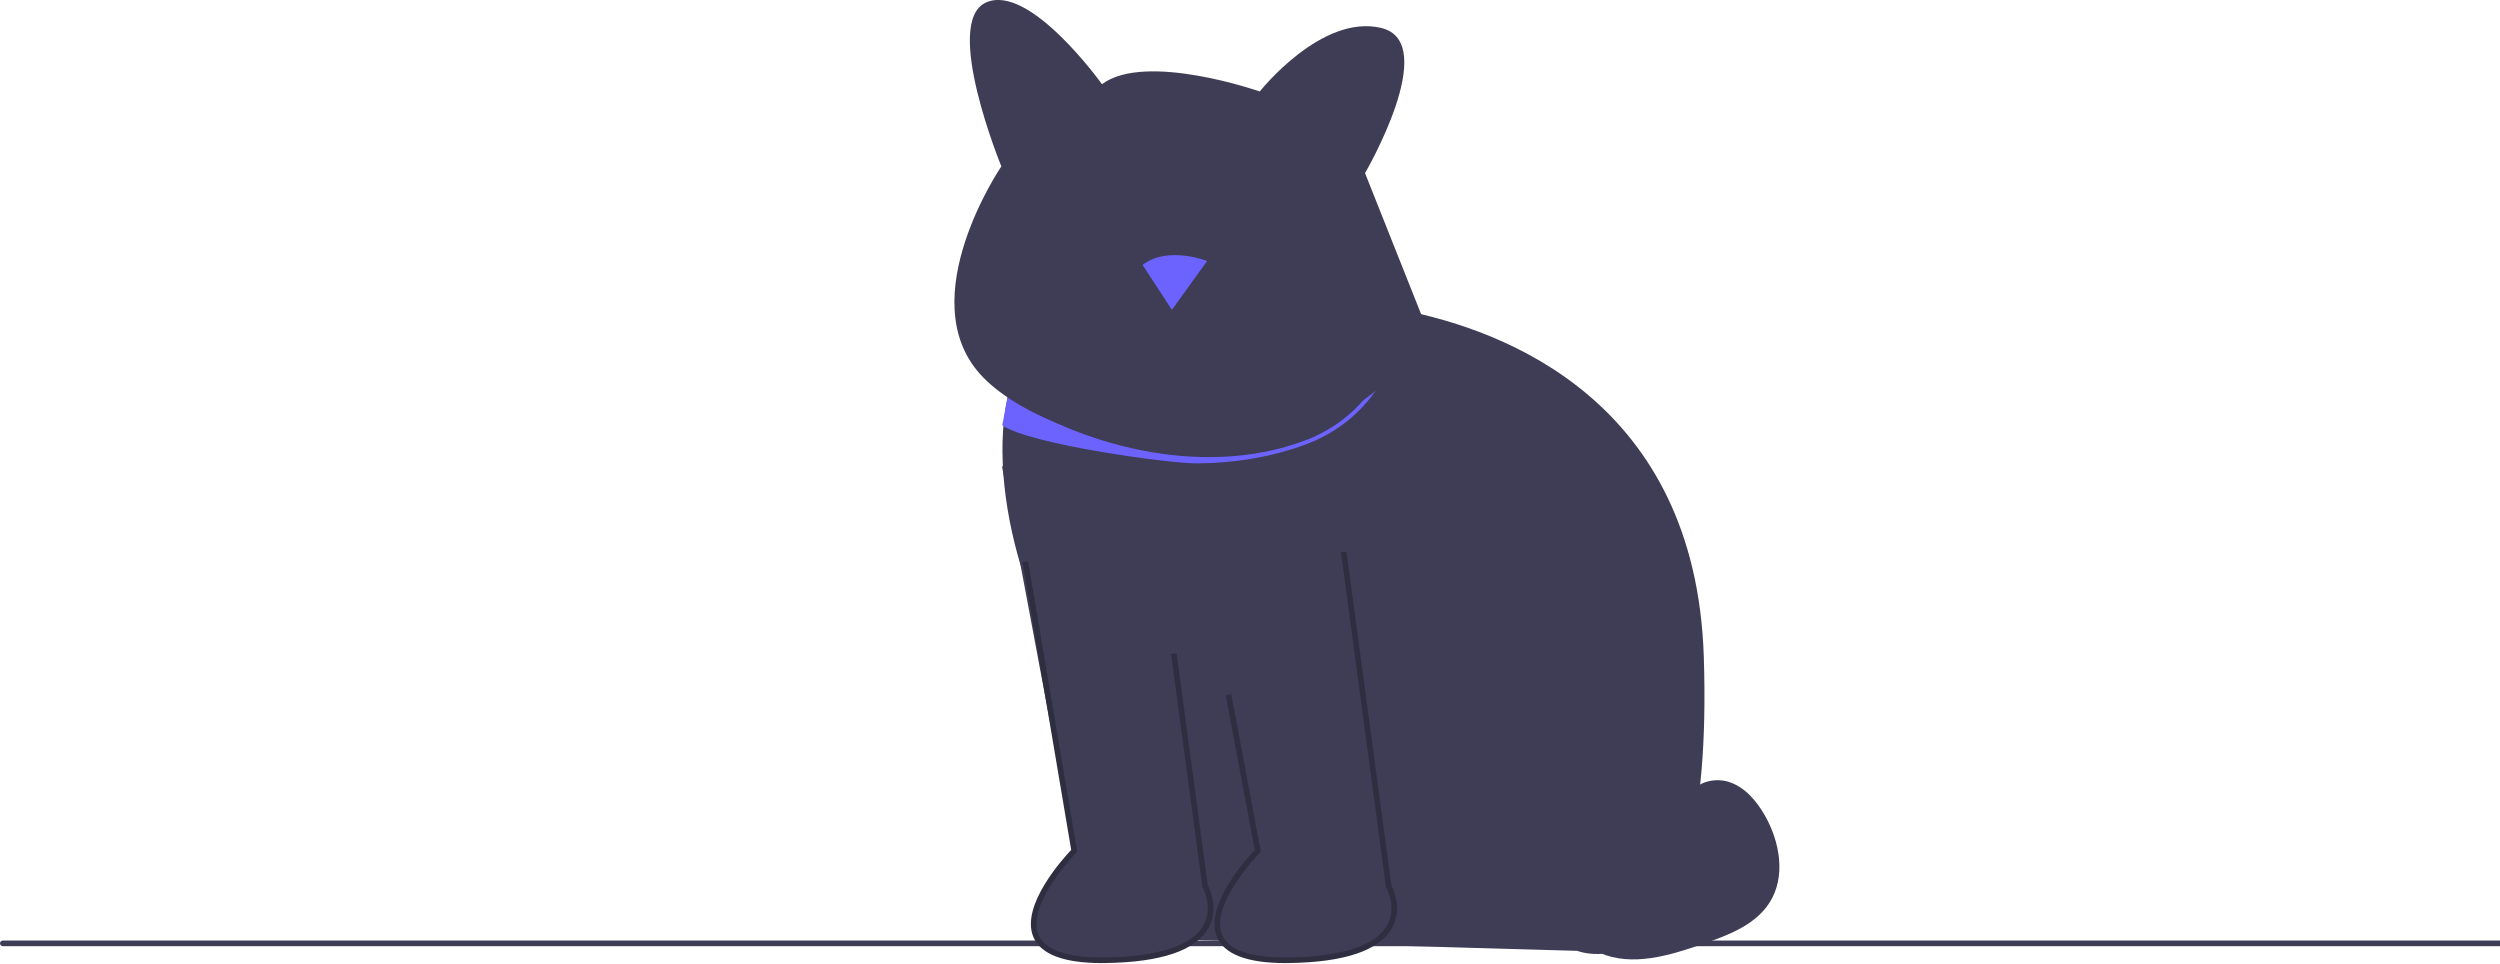
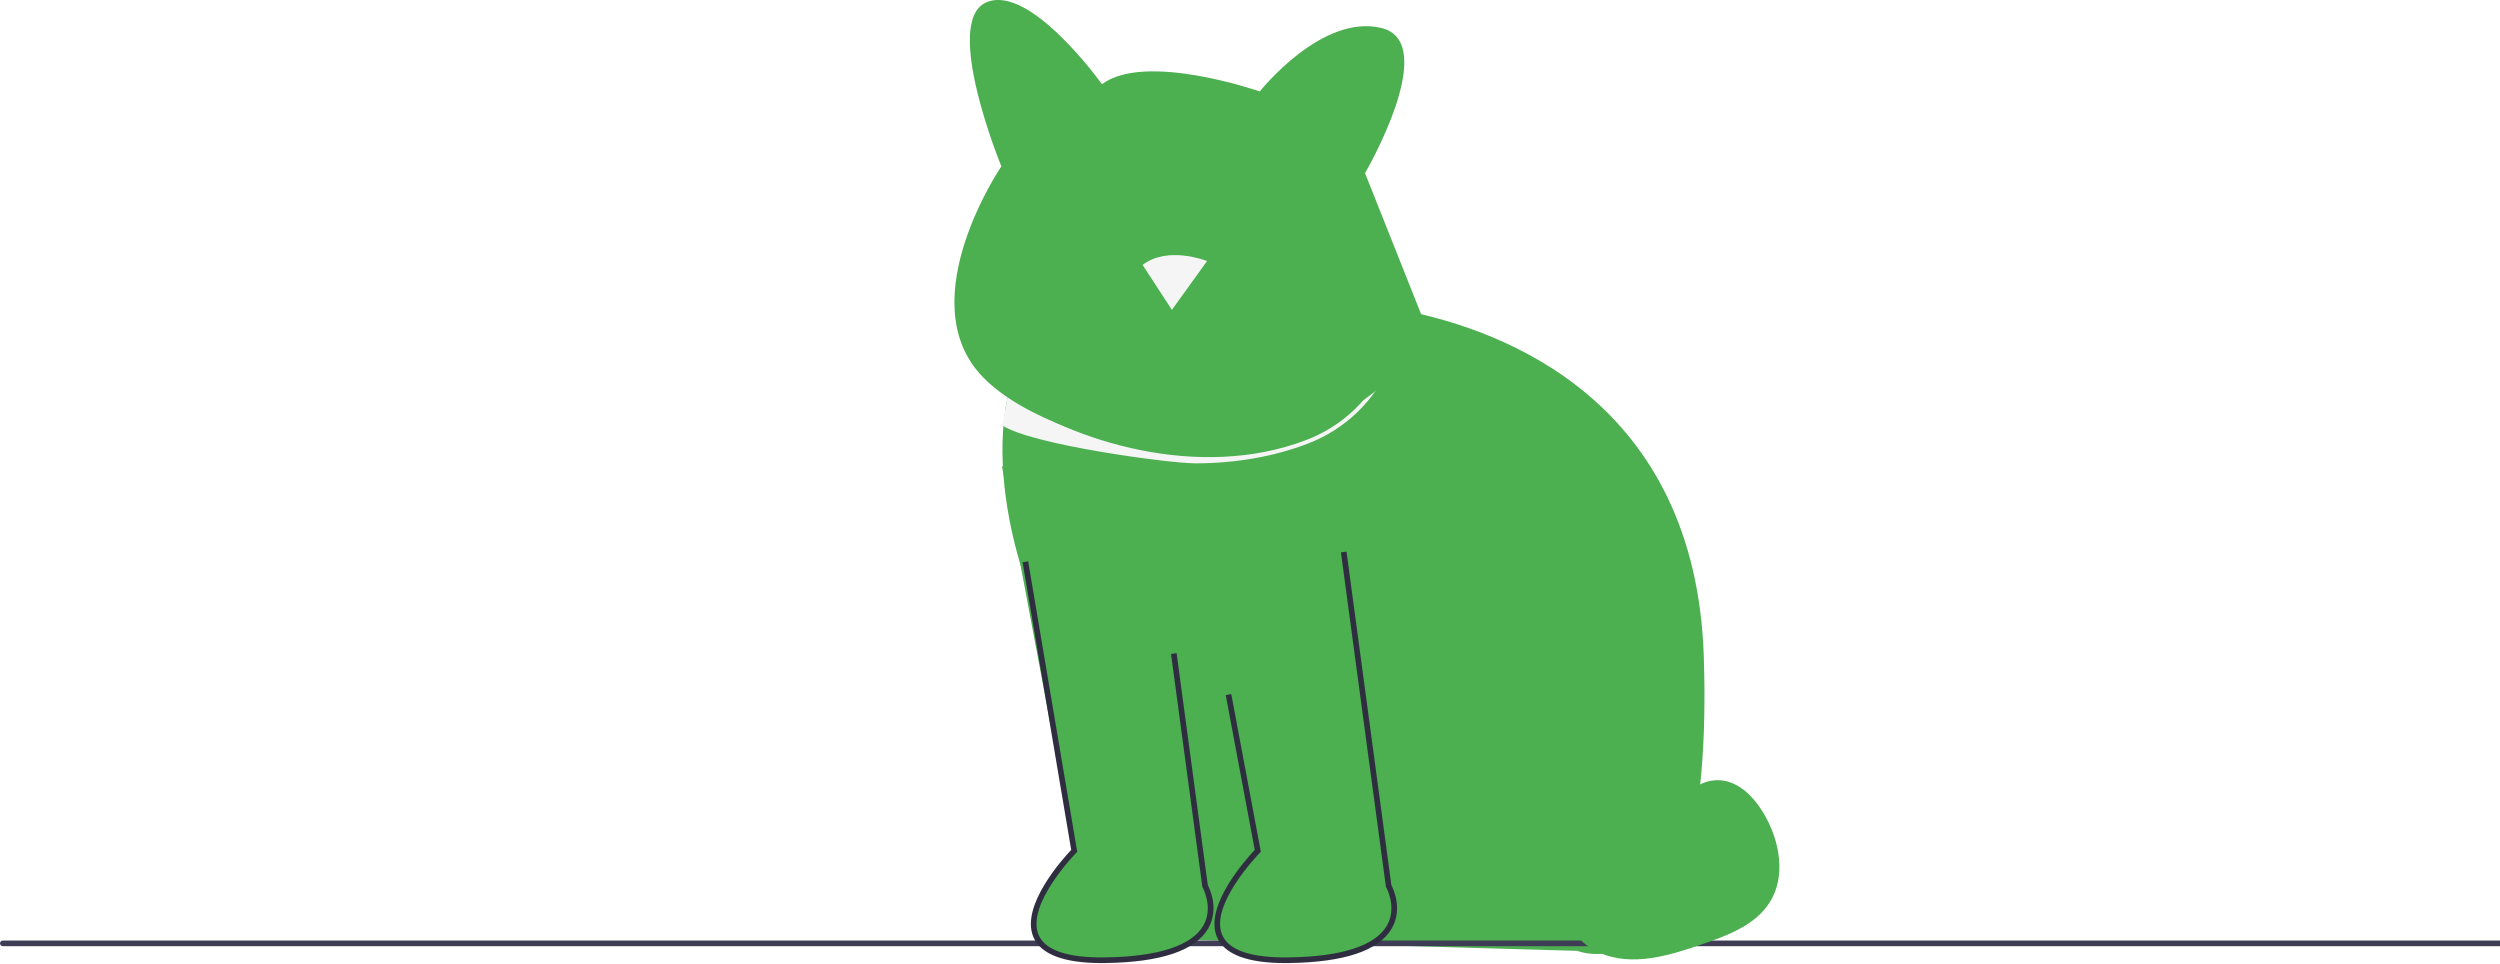
- <svg xmlns="http://www.w3.org/2000/svg" width="888" height="342.09" viewBox="0 0 888 342.09">
-   <path d="m560.17,337.74l-141.49-4.02s10.65-63.71-23.52-81.39c-23.29-12.06-43.96-68.39-38.08-106.72.08-.51.16-1.02.25-1.52,2.98-17.16,11.5-30.45,27.79-34.06,52.66-11.66,90.24-2.62,90.24-2.62,0,0,8.7.11,21.59,2.53.46.08.92.17,1.38.27,36.49,7.15,103.94,32.61,106.86,123.01,4.02,124.2-45.02,104.5-45.02,104.5Z" fill="#3f3d56" />
-   <path d="m496.95,109.95c-.24,6.48-1.71,12.92-4.39,19.04-5.56,12.69-15.7,22.38-28.54,27.29-38.46,14.72-83.34.12-106.04-15.71-.09.5-1.89,9.99-1.97,10.5,10.05,6.88,59.24,13.51,68.57,13.51,14.17,0,27.81-2.35,39.94-7,13.19-5.05,23.6-15.01,29.31-28.04,2.73-6.22,4.23-12.75,4.5-19.33-.46-.1-.92-.19-1.38-.27,0,0,0,0,0,0Z" fill="#6c63ff" />
-   <path d="m507.41,118.2l-22.55-56.71s27.07-46.4,5.8-51.55c-21.27-5.16-43.18,22.55-43.18,22.55,0,0-40.6-14.18-56.06-2.58,0,0-25.78-36.09-41.24-29-15.47,7.09,5.5,58.18,5.5,58.18,0,0-31.92,46.86-7.43,73.92,24.49,27.07,116.64,48.98,159.17-14.82h0Z" fill="#3f3d56" />
-   <path d="m1,336.08h887v-2H1c-.55,0-1,.45-1,1h0c0,.55.45,1,1,1Z" fill="#3f3d56" />
-   <path d="m555.78,303.8c7.68,3.42,15.7,6.9,24.1,6.57s17.23-5.74,18.54-14.04c.68-4.29-.66-8.88.98-12.9,2.21-5.4,9.33-7.49,14.86-5.64,5.54,1.85,9.6,6.63,12.52,11.68,5.46,9.46,7.64,21.88,1.79,31.1-5.07,7.99-14.69,11.61-23.63,14.71-11.92,4.13-25.22,8.22-36.77,3.15-11.61-5.1-17.94-19.83-13.64-31.76" fill="#3f3d56" />
-   <path d="m428.74,92.71s-13.88-5.55-22.89,1.39l10.41,15.96s12.49-17.34,12.49-17.34Z" fill="#6c63ff" />
-   <path d="m355.89,165.55l25.67,136.68s-38.85,39.55,11.1,38.85c49.95-.69,35.38-26.36,35.38-26.36l-15.96-118.64" fill="#3f3d56" />
-   <path d="m391.4,342.09c-13.53,0-21.71-3.1-24.33-9.23-4.77-11.16,10.76-28.17,13.42-30.97l-17.26-102.18,1.97-.33,17.43,103.18-.36.36c-.18.18-17.94,18.45-13.36,29.15,2.35,5.5,10.32,8.19,23.74,8,18.65-.26,30.67-4.17,34.77-11.3,3.69-6.42-.21-13.5-.25-13.57l-.09-.17-.03-.19-11.1-82.56,1.98-.27,11.08,82.38c.66,1.25,4.11,8.46.16,15.36-4.53,7.9-16.81,12.05-36.49,12.32-.43,0-.85,0-1.27,0Z" fill="#2f2e41" />
-   <path d="m421.1,165.55l25.67,136.68s-38.85,39.55,11.1,38.85c49.95-.69,35.38-26.36,35.38-26.36l-15.96-118.64" fill="#3f3d56" />
-   <path d="m456.61,342.09c-13.53,0-21.71-3.1-24.33-9.23-4.77-11.14,10.73-28.13,13.41-30.96l-10.31-55,1.97-.37,10.5,56.02-.37.37c-.18.18-17.94,18.45-13.36,29.15,2.35,5.5,10.33,8.2,23.74,8,18.66-.26,30.69-4.17,34.78-11.32,3.69-6.44-.22-13.48-.26-13.55l-.1-.17-15.98-118.83,1.98-.27,15.93,118.46c.66,1.25,4.11,8.46.16,15.36-4.53,7.9-16.81,12.05-36.49,12.32-.43,0-.85,0-1.27,0Z" fill="#2f2e41" />
+ <svg xmlns="http://www.w3.org/2000/svg" width="888" height="342.09">
+   <g class="layer">
+     <path d="m560.17,337.74l-141.49,-4.02s10.65,-63.71 -23.52,-81.39c-23.29,-12.06 -43.96,-68.39 -38.08,-106.72c0.08,-0.51 0.16,-1.02 0.25,-1.52c2.98,-17.16 11.5,-30.45 27.79,-34.06c52.66,-11.66 90.24,-2.62 90.24,-2.62c0,0 8.7,0.11 21.59,2.53c0.46,0.08 0.92,0.17 1.38,0.27c36.49,7.15 103.94,32.61 106.86,123.01c4.02,124.2 -45.02,104.5 -45.02,104.5l0,0.02z" fill="#4caf50" id="svg_1" />
+     <path d="m496.95,109.95c-0.24,6.48 -1.71,12.92 -4.39,19.04c-5.56,12.69 -15.7,22.38 -28.54,27.29c-38.46,14.72 -83.34,0.12 -106.04,-15.71c-0.09,0.5 -1.89,9.99 -1.97,10.5c10.05,6.88 59.24,13.51 68.57,13.51c14.17,0 27.81,-2.35 39.94,-7c13.19,-5.05 23.6,-15.01 29.31,-28.04c2.73,-6.22 4.23,-12.75 4.5,-19.33c-0.46,-0.1 -0.92,-0.19 -1.38,-0.27c0,0 0,0 0,0l0,0.01z" fill="#f5f5f5" id="svg_2" />
+     <path d="m507.41,118.2l-22.55,-56.71s27.07,-46.4 5.8,-51.55c-21.27,-5.16 -43.18,22.55 -43.18,22.55c0,0 -40.6,-14.18 -56.06,-2.58c0,0 -25.78,-36.09 -41.24,-29c-15.47,7.09 5.5,58.18 5.5,58.18c0,0 -31.92,46.86 -7.43,73.92c24.49,27.07 116.64,48.98 159.17,-14.82l0,0l-0.01,0.01z" fill="#4caf50" id="svg_3" />
+     <path d="m1,336.08l887,0l0,-2l-887,0c-0.55,0 -1,0.45 -1,1l0,0c0,0.55 0.45,1 1,1z" fill="#3f3d56" id="svg_4" />
+     <path d="m555.78,303.8c7.68,3.42 15.7,6.9 24.1,6.57s17.23,-5.74 18.54,-14.04c0.68,-4.29 -0.66,-8.88 0.98,-12.9c2.21,-5.4 9.33,-7.49 14.86,-5.64c5.54,1.85 9.6,6.63 12.52,11.68c5.46,9.46 7.64,21.88 1.79,31.1c-5.07,7.99 -14.69,11.61 -23.63,14.71c-11.92,4.13 -25.22,8.22 -36.77,3.15c-11.61,-5.1 -17.94,-19.83 -13.64,-31.76" fill="#4caf50" id="svg_5" />
+     <path d="m428.74,92.71s-13.88,-5.55 -22.89,1.39l10.41,15.96s12.49,-17.34 12.49,-17.34l-0.01,-0.01z" fill="#f5f5f5" id="svg_6" />
+     <path d="m355.89,165.55l25.67,136.68s-38.85,39.55 11.1,38.85c49.95,-0.69 35.38,-26.36 35.38,-26.36l-15.96,-118.64" fill="#4caf50" id="svg_7" />
+     <path d="m391.4,342.09c-13.53,0 -21.71,-3.1 -24.33,-9.23c-4.77,-11.16 10.76,-28.17 13.42,-30.97l-17.26,-102.18l1.97,-0.33l17.43,103.18l-0.36,0.36c-0.18,0.18 -17.94,18.45 -13.36,29.15c2.35,5.5 10.32,8.19 23.74,8c18.65,-0.26 30.67,-4.17 34.77,-11.3c3.69,-6.42 -0.21,-13.5 -0.25,-13.57l-0.09,-0.17l-0.03,-0.19l-11.1,-82.56l1.98,-0.27l11.08,82.38c0.66,1.25 4.11,8.46 0.16,15.36c-4.53,7.9 -16.81,12.05 -36.49,12.32c-0.43,0 -0.85,0 -1.27,0l-0.01,0.02z" fill="#2f2e41" id="svg_8" />
+     <path d="m421.1,165.55l25.67,136.68s-38.85,39.55 11.1,38.85c49.95,-0.69 35.38,-26.36 35.38,-26.36l-15.96,-118.64" fill="#4caf50" id="svg_9" />
+     <path d="m456.61,342.09c-13.53,0 -21.71,-3.1 -24.33,-9.23c-4.77,-11.14 10.73,-28.13 13.41,-30.96l-10.31,-55l1.97,-0.37l10.5,56.02l-0.37,0.37c-0.18,0.18 -17.94,18.45 -13.36,29.15c2.35,5.5 10.33,8.2 23.74,8c18.66,-0.26 30.69,-4.17 34.78,-11.32c3.69,-6.44 -0.22,-13.48 -0.26,-13.55l-0.1,-0.17l-15.98,-118.83l1.98,-0.27l15.93,118.46c0.66,1.25 4.11,8.46 0.16,15.36c-4.53,7.9 -16.81,12.05 -36.49,12.32c-0.43,0 -0.85,0 -1.27,0l0,0.02z" fill="#2f2e41" id="svg_10" />
+   </g>
</svg>
